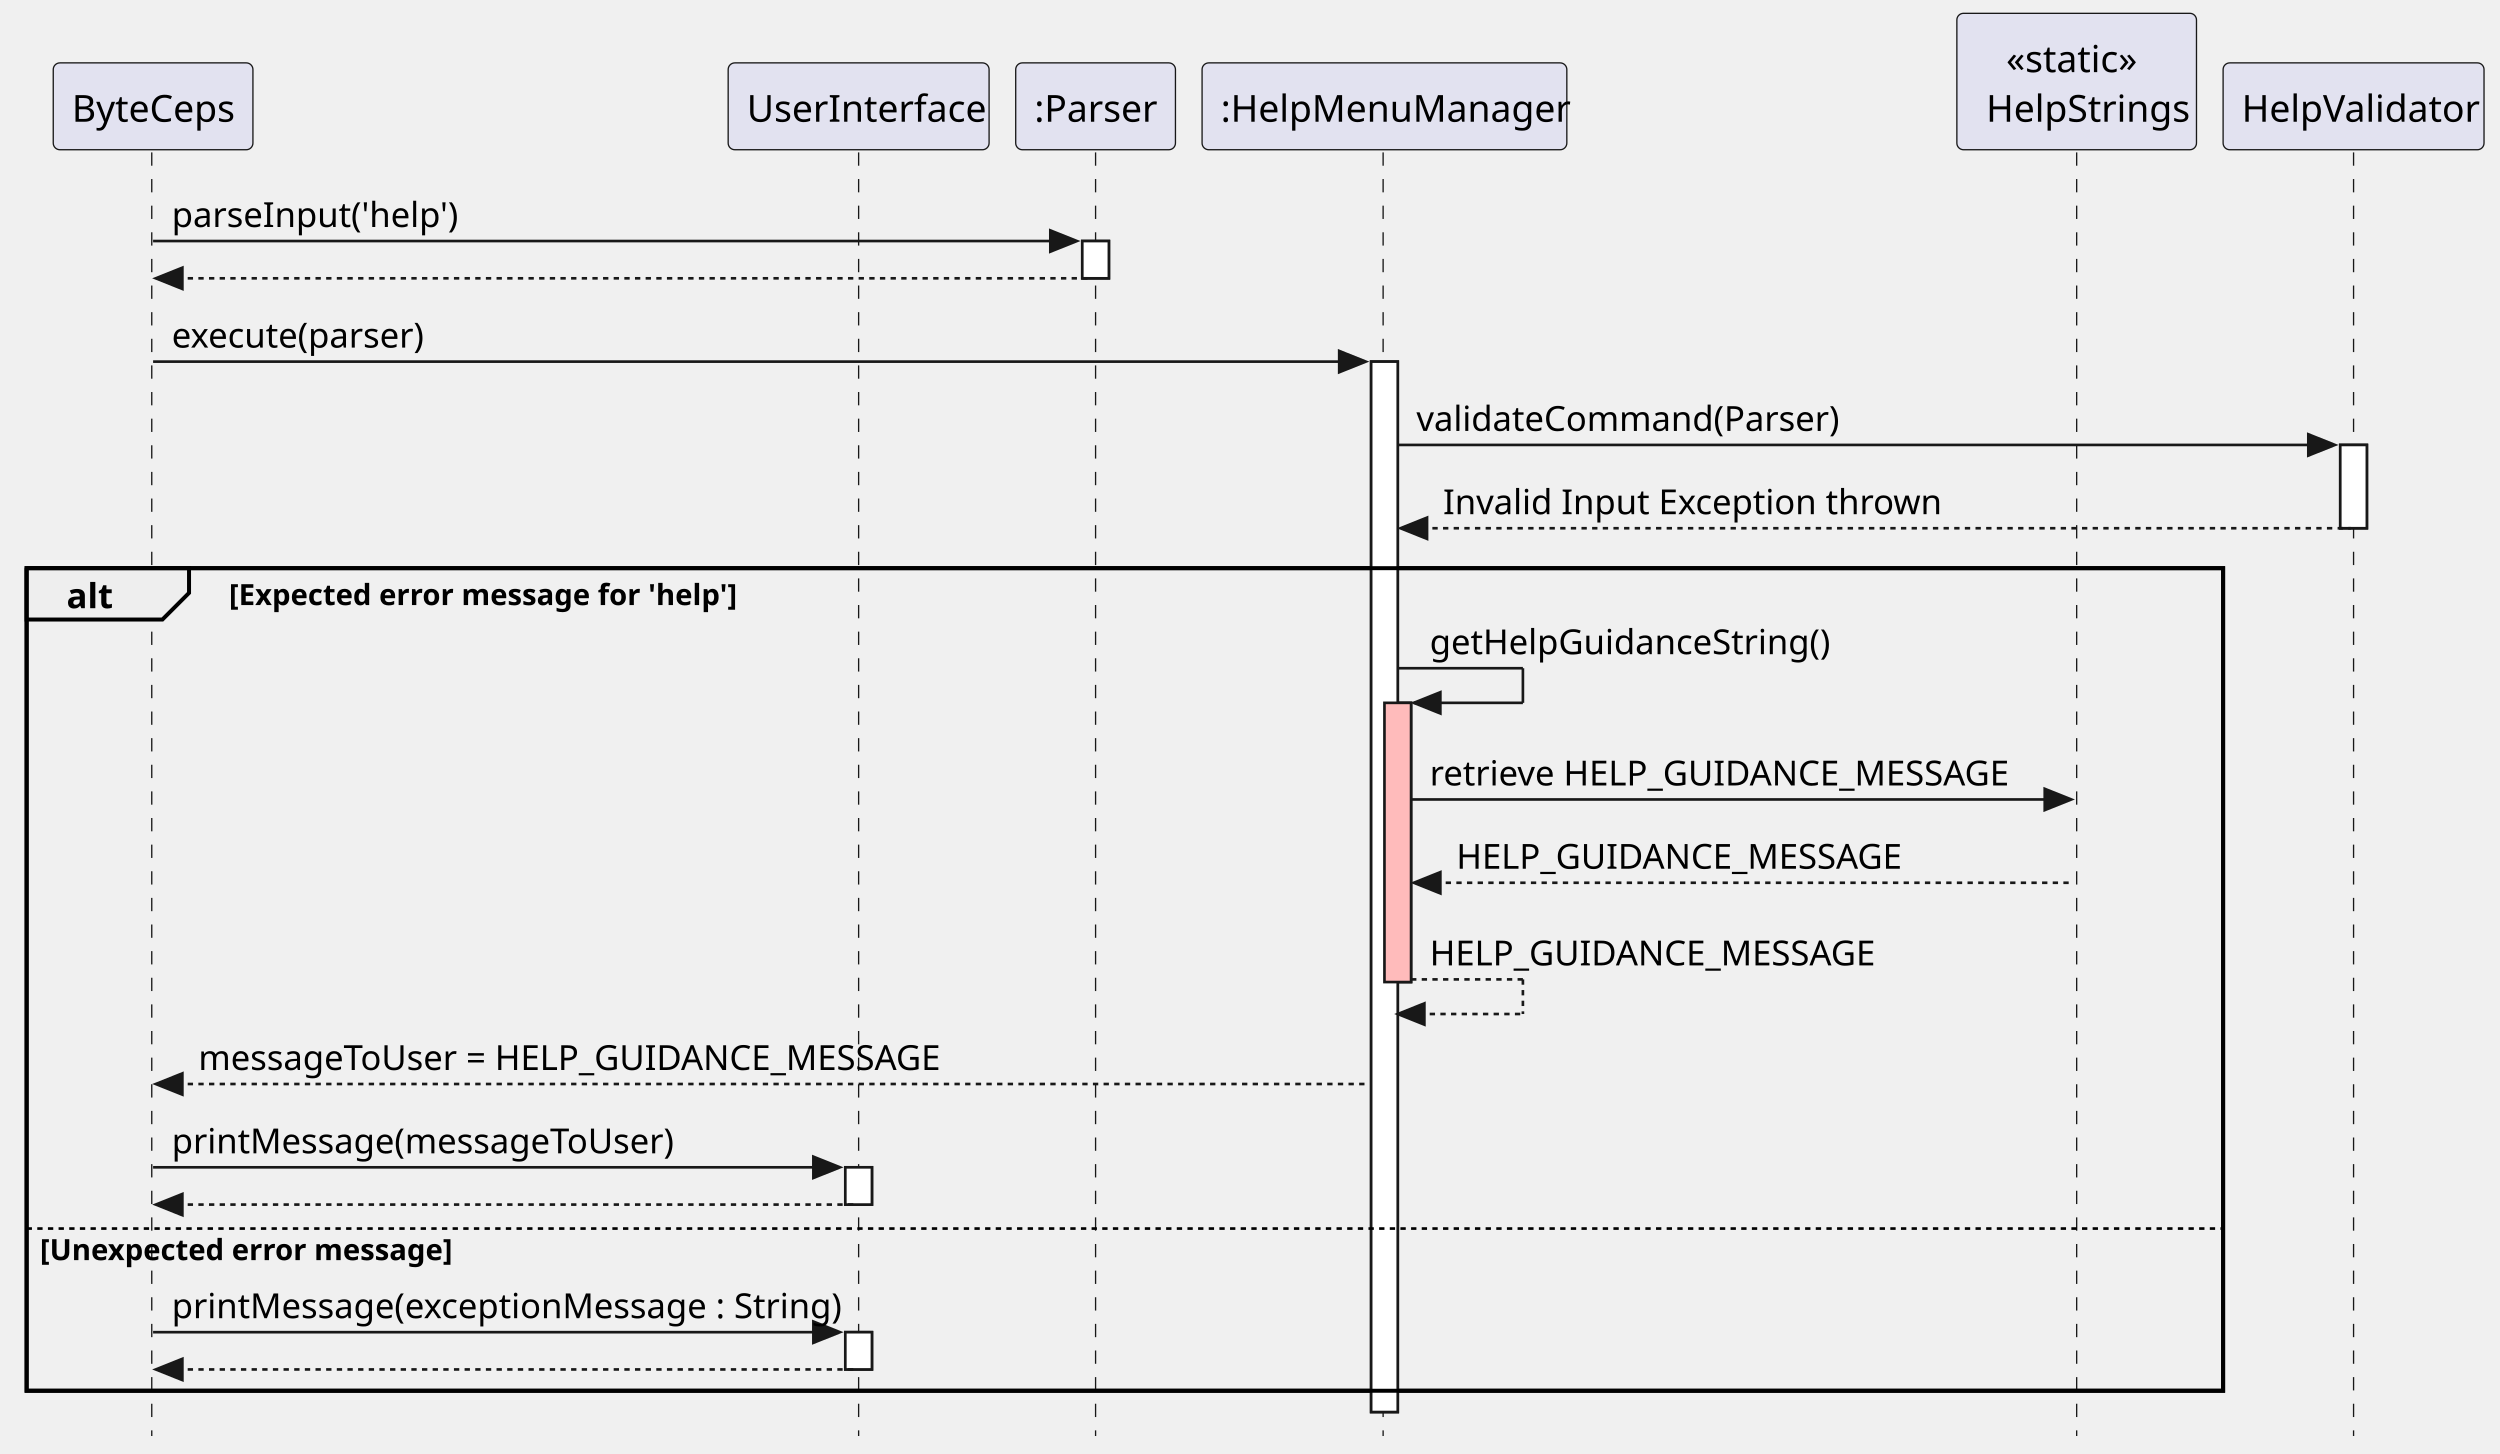
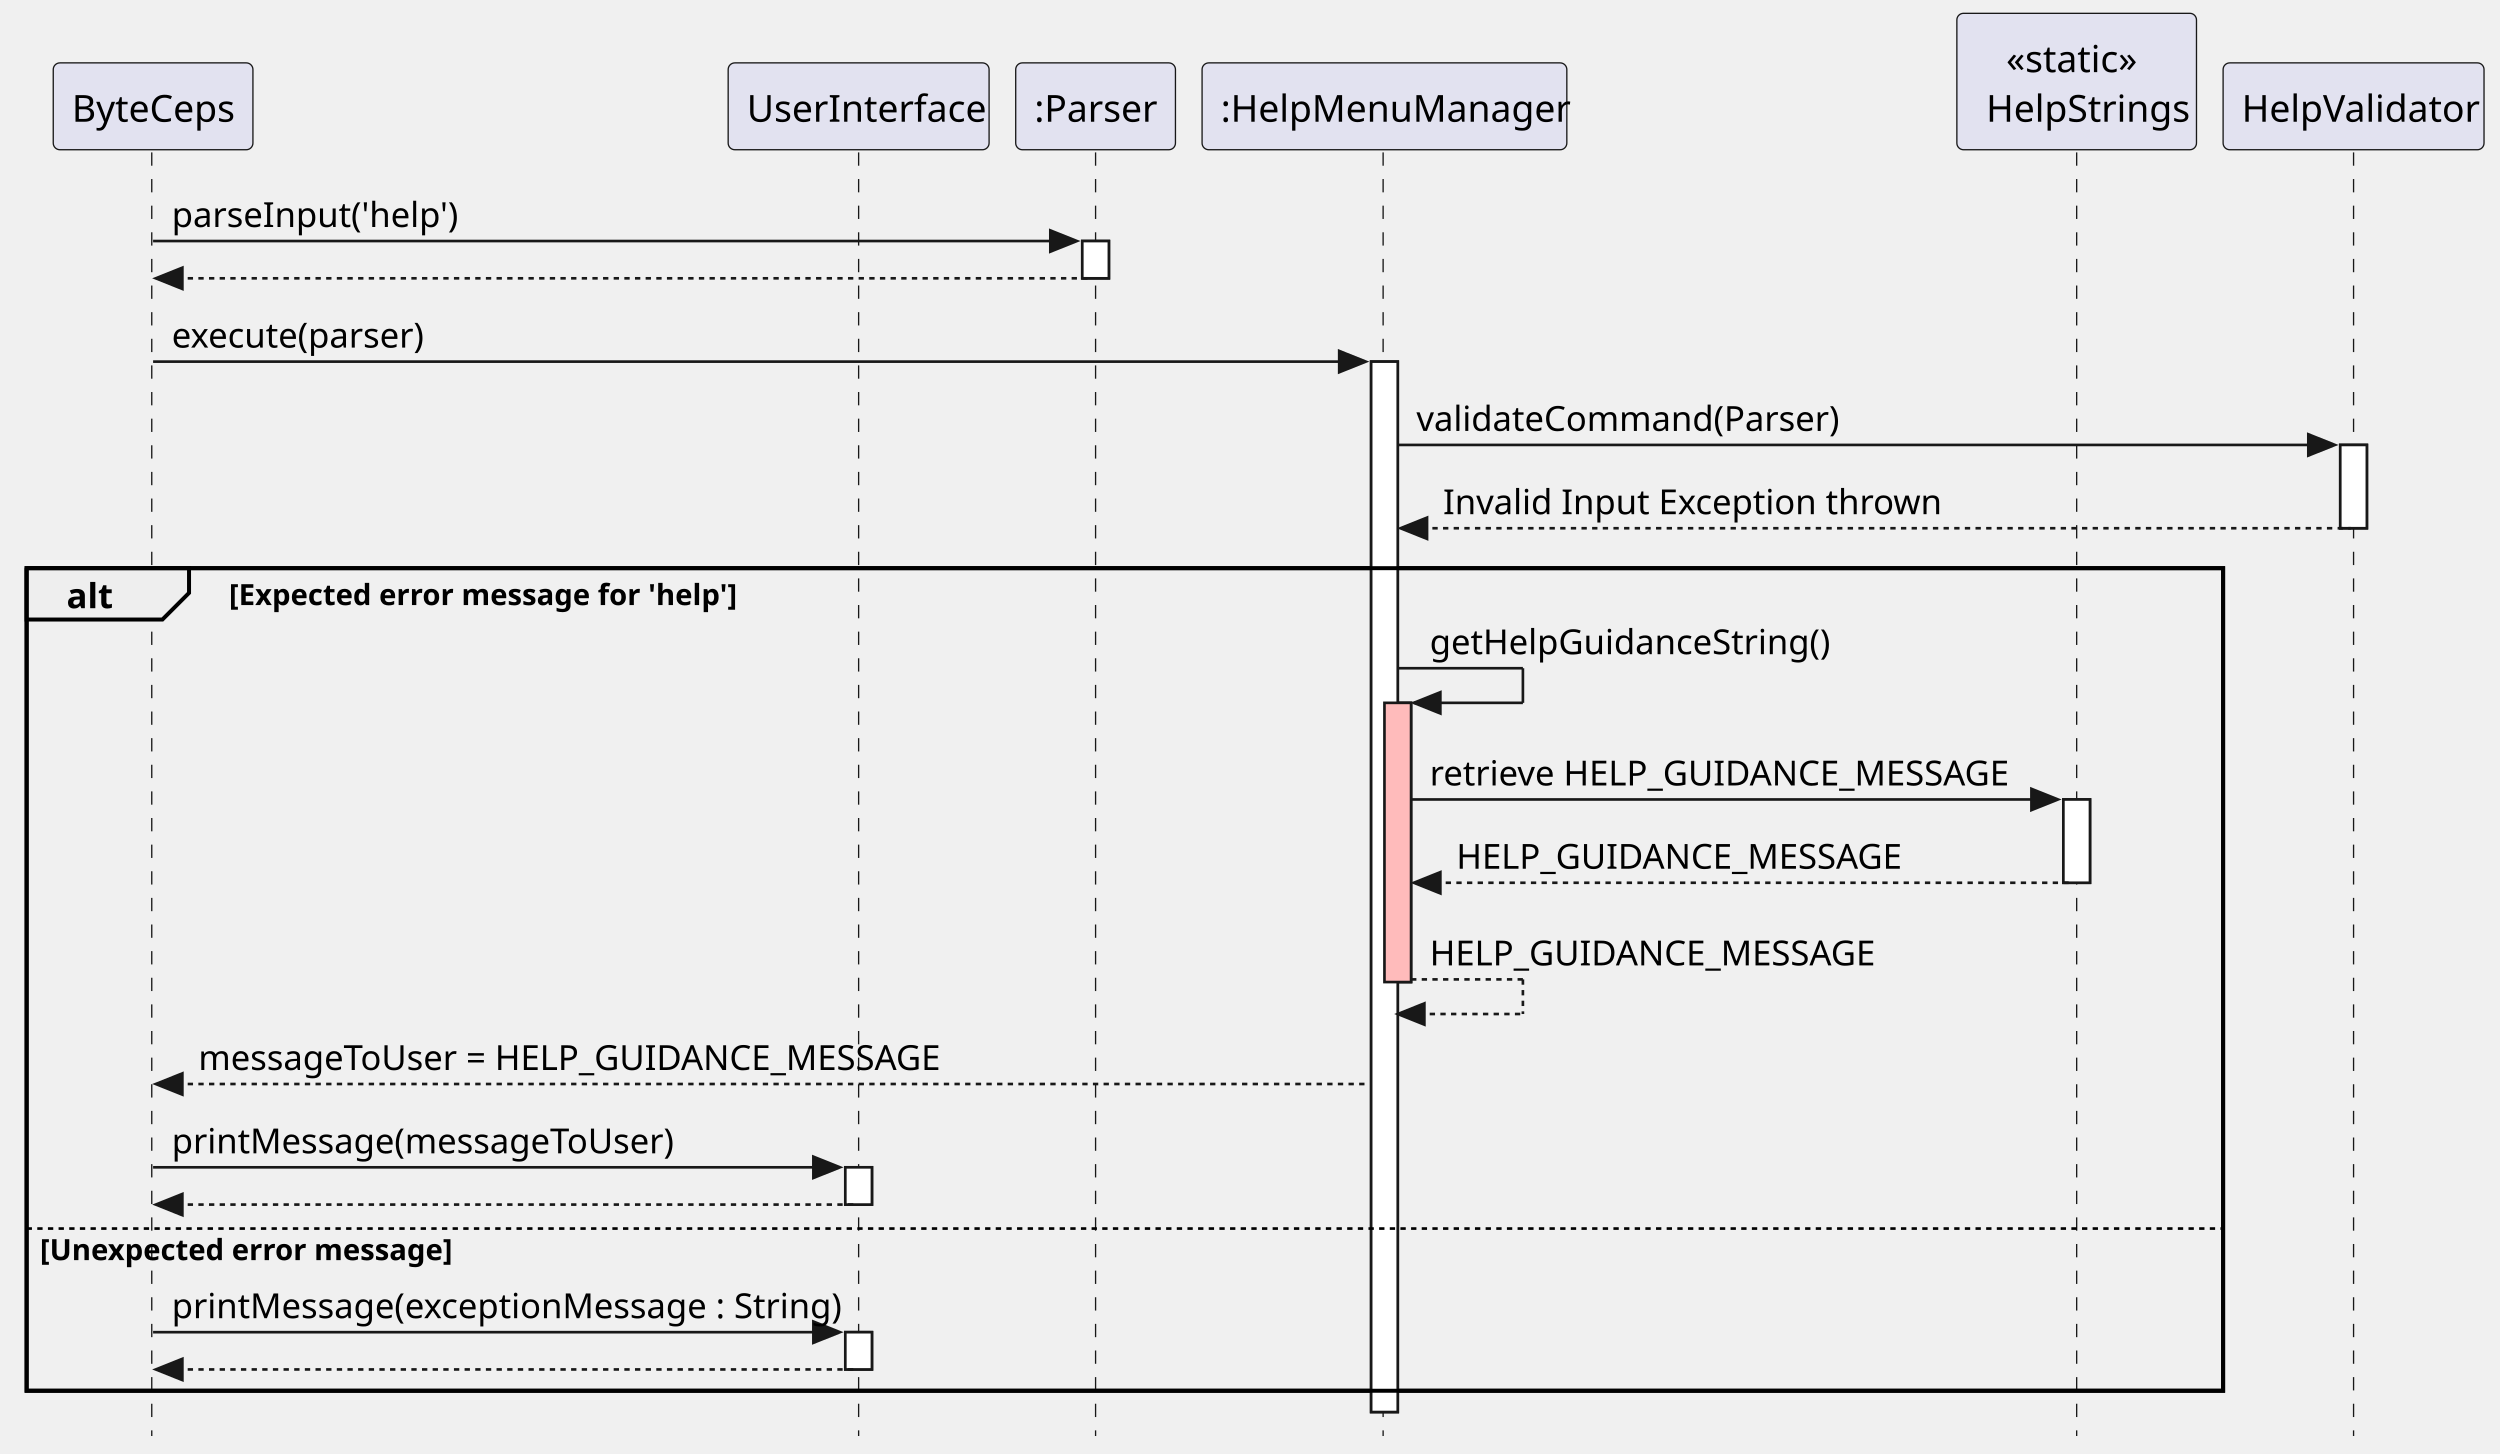
<svg xmlns="http://www.w3.org/2000/svg" contentStyleType="text/css" height="546px" preserveAspectRatio="none" style="width:939px;height:546px;background:#FFFFFF;" version="1.1" viewBox="0 0 939 546" width="939px" zoomAndPan="magnify">
  <defs />
  <g>
    <rect fill="#FFFFFF" height="14" style="stroke:#181818;stroke-width:1.0;" width="10" x="317.5" y="438.443" />
    <rect fill="#FFFFFF" height="14" style="stroke:#181818;stroke-width:1.0;" width="10" x="317.5" y="500.365" />
    <rect fill="#FFFFFF" height="14" style="stroke:#181818;stroke-width:1.0;" width="10" x="406.5" y="90.533" />
    <rect fill="#FFFFFF" height="394.541" style="stroke:#181818;stroke-width:1.0;" width="10" x="515" y="135.824" />
    <rect fill="#FFBBBB" height="104.873" style="stroke:#181818;stroke-width:1.0;" width="10" x="520" y="263.988" />
+     <rect fill="#FFFFFF" height="31.291" style="stroke:#181818;stroke-width:1.0;" width="10" x="775" y="300.279" />
    <rect fill="#FFFFFF" height="31.291" style="stroke:#181818;stroke-width:1.0;" width="10" x="879" y="167.115" />
    <rect fill="none" height="308.959" style="stroke:#000000;stroke-width:1.5;" width="825" x="10" y="213.406" />
    <line style="stroke:#181818;stroke-width:0.5;stroke-dasharray:5.0,5.0;" x1="57" x2="57" y1="57.242" y2="539.365" />
    <line style="stroke:#181818;stroke-width:0.5;stroke-dasharray:5.0,5.0;" x1="322.5" x2="322.5" y1="57.242" y2="539.365" />
    <line style="stroke:#181818;stroke-width:0.5;stroke-dasharray:5.0,5.0;" x1="411.5" x2="411.5" y1="57.242" y2="539.365" />
    <line style="stroke:#181818;stroke-width:0.5;stroke-dasharray:5.0,5.0;" x1="519.5" x2="519.5" y1="57.242" y2="539.365" />
    <line style="stroke:#181818;stroke-width:0.5;stroke-dasharray:5.0,5.0;" x1="780" x2="780" y1="57.242" y2="539.365" />
    <line style="stroke:#181818;stroke-width:0.5;stroke-dasharray:5.0,5.0;" x1="884" x2="884" y1="57.242" y2="539.365" />
    <rect fill="#E2E2F0" height="32.621" rx="2.5" ry="2.5" style="stroke:#181818;stroke-width:0.5;" width="75" x="20" y="23.621" />
    <text fill="#000000" font-family="sans-serif" font-size="14" lengthAdjust="spacing" textLength="61" x="27" y="45.728">ByteCeps</text>
    <rect fill="#E2E2F0" height="32.621" rx="2.5" ry="2.5" style="stroke:#181818;stroke-width:0.5;" width="98" x="273.5" y="23.621" />
    <text fill="#000000" font-family="sans-serif" font-size="14" lengthAdjust="spacing" textLength="84" x="280.5" y="45.728">UserInterface</text>
    <rect fill="#E2E2F0" height="32.621" rx="2.5" ry="2.5" style="stroke:#181818;stroke-width:0.5;" width="60" x="381.5" y="23.621" />
    <text fill="#000000" font-family="sans-serif" font-size="14" lengthAdjust="spacing" textLength="46" x="388.5" y="45.728">:Parser</text>
    <rect fill="#E2E2F0" height="32.621" rx="2.5" ry="2.5" style="stroke:#181818;stroke-width:0.5;" width="137" x="451.5" y="23.621" />
    <text fill="#000000" font-family="sans-serif" font-size="14" lengthAdjust="spacing" textLength="123" x="458.5" y="45.728">:HelpMenuManager</text>
    <rect fill="#E2E2F0" height="51.242" rx="2.5" ry="2.5" style="stroke:#181818;stroke-width:0.5;" width="90" x="735" y="5" />
    <text fill="#000000" font-family="sans-serif" font-size="14" lengthAdjust="spacing" textLength="49" x="753.5" y="27.107">«static»</text>
    <text fill="#000000" font-family="sans-serif" font-size="14" lengthAdjust="spacing" textLength="72" x="746" y="45.728">HelpStrings</text>
    <rect fill="#E2E2F0" height="32.621" rx="2.5" ry="2.5" style="stroke:#181818;stroke-width:0.5;" width="98" x="835" y="23.621" />
    <text fill="#000000" font-family="sans-serif" font-size="14" lengthAdjust="spacing" textLength="84" x="842" y="45.728">HelpValidator</text>
    <rect fill="#FFFFFF" height="14" style="stroke:#181818;stroke-width:1.0;" width="10" x="317.5" y="438.443" />
    <rect fill="#FFFFFF" height="14" style="stroke:#181818;stroke-width:1.0;" width="10" x="317.5" y="500.365" />
    <rect fill="#FFFFFF" height="14" style="stroke:#181818;stroke-width:1.0;" width="10" x="406.5" y="90.533" />
    <rect fill="#FFFFFF" height="394.541" style="stroke:#181818;stroke-width:1.0;" width="10" x="515" y="135.824" />
    <rect fill="#FFBBBB" height="104.873" style="stroke:#181818;stroke-width:1.0;" width="10" x="520" y="263.988" />
+     <rect fill="#FFFFFF" height="31.291" style="stroke:#181818;stroke-width:1.0;" width="10" x="775" y="300.279" />
    <rect fill="#FFFFFF" height="31.291" style="stroke:#181818;stroke-width:1.0;" width="10" x="879" y="167.115" />
    <polygon fill="#181818" points="394.5,86.533,404.5,90.533,394.5,94.533" style="stroke:#181818;stroke-width:1.0;" />
    <line style="stroke:#181818;stroke-width:1.0;" x1="57.5" x2="400.5" y1="90.533" y2="90.533" />
    <text fill="#000000" font-family="sans-serif" font-size="13" lengthAdjust="spacing" textLength="96" x="64.5" y="85.27">parseInput('help')</text>
    <polygon fill="#181818" points="68.5,100.533,58.5,104.533,68.5,108.533" style="stroke:#181818;stroke-width:1.0;" />
    <line style="stroke:#181818;stroke-width:1.0;stroke-dasharray:2.0,2.0;" x1="62.5" x2="410.5" y1="104.533" y2="104.533" />
    <polygon fill="#181818" points="503,131.824,513,135.824,503,139.824" style="stroke:#181818;stroke-width:1.0;" />
    <line style="stroke:#181818;stroke-width:1.0;" x1="57.5" x2="509" y1="135.824" y2="135.824" />
    <text fill="#000000" font-family="sans-serif" font-size="13" lengthAdjust="spacing" textLength="90" x="64.5" y="130.561">execute(parser)</text>
    <polygon fill="#181818" points="867,163.115,877,167.115,867,171.115" style="stroke:#181818;stroke-width:1.0;" />
    <line style="stroke:#181818;stroke-width:1.0;" x1="525" x2="873" y1="167.115" y2="167.115" />
    <text fill="#000000" font-family="sans-serif" font-size="13" lengthAdjust="spacing" textLength="148" x="532" y="161.852">validateCommand(Parser)</text>
    <polygon fill="#181818" points="536,194.406,526,198.406,536,202.406" style="stroke:#181818;stroke-width:1.0;" />
    <line style="stroke:#181818;stroke-width:1.0;stroke-dasharray:2.0,2.0;" x1="530" x2="883" y1="198.406" y2="198.406" />
    <text fill="#000000" font-family="sans-serif" font-size="13" lengthAdjust="spacing" textLength="171" x="542" y="193.144">Invalid Input Exception thrown</text>
    <path d="M10,213.406 L71,213.406 L71,222.697 L61,232.697 L10,232.697 L10,213.406 " fill="#EEEEEE" style="stroke:#000000;stroke-width:1.5;" />
    <rect fill="none" height="308.959" style="stroke:#000000;stroke-width:1.5;" width="825" x="10" y="213.406" />
    <text fill="#000000" font-family="sans-serif" font-size="13" font-weight="bold" lengthAdjust="spacing" textLength="16" x="25" y="228.435">alt</text>
    <text fill="#000000" font-family="sans-serif" font-size="11" font-weight="bold" lengthAdjust="spacing" textLength="197" x="86" y="227.276">[Expected error message for 'help']</text>
    <line style="stroke:#181818;stroke-width:1.0;" x1="525" x2="572" y1="250.988" y2="250.988" />
    <line style="stroke:#181818;stroke-width:1.0;" x1="572" x2="572" y1="250.988" y2="263.988" />
    <line style="stroke:#181818;stroke-width:1.0;" x1="531" x2="572" y1="263.988" y2="263.988" />
    <polygon fill="#181818" points="541,259.988,531,263.988,541,267.988" style="stroke:#181818;stroke-width:1.0;" />
    <text fill="#000000" font-family="sans-serif" font-size="13" lengthAdjust="spacing" textLength="141" x="537" y="245.726">getHelpGuidanceString()</text>
-     <polygon fill="#181818" points="768,296.279,778,300.279,768,304.279" style="stroke:#181818;stroke-width:1.0;" />
-     <line style="stroke:#181818;stroke-width:1.0;" x1="530" x2="774" y1="300.279" y2="300.279" />
+     <polygon fill="#181818" points="763,296.279,773,300.279,763,304.279" style="stroke:#181818;stroke-width:1.0;" />
+     <line style="stroke:#181818;stroke-width:1.0;" x1="530" x2="769" y1="300.279" y2="300.279" />
    <text fill="#000000" font-family="sans-serif" font-size="13" lengthAdjust="spacing" textLength="226" x="537" y="295.017">retrieve HELP_GUIDANCE_MESSAGE</text>
    <polygon fill="#181818" points="541,327.57,531,331.57,541,335.57" style="stroke:#181818;stroke-width:1.0;" />
    <line style="stroke:#181818;stroke-width:1.0;stroke-dasharray:2.0,2.0;" x1="535" x2="779" y1="331.57" y2="331.57" />
    <text fill="#000000" font-family="sans-serif" font-size="13" lengthAdjust="spacing" textLength="181" x="547" y="326.308">HELP_GUIDANCE_MESSAGE</text>
    <line style="stroke:#181818;stroke-width:1.0;stroke-dasharray:2.0,2.0;" x1="530" x2="572" y1="367.861" y2="367.861" />
    <line style="stroke:#181818;stroke-width:1.0;stroke-dasharray:2.0,2.0;" x1="572" x2="572" y1="367.861" y2="380.861" />
    <line style="stroke:#181818;stroke-width:1.0;stroke-dasharray:2.0,2.0;" x1="525" x2="572" y1="380.861" y2="380.861" />
    <polygon fill="#181818" points="535,376.861,525,380.861,535,384.861" style="stroke:#181818;stroke-width:1.0;" />
    <text fill="#000000" font-family="sans-serif" font-size="13" lengthAdjust="spacing" textLength="181" x="537" y="362.599">HELP_GUIDANCE_MESSAGE</text>
    <polygon fill="#181818" points="68.5,403.152,58.5,407.152,68.5,411.152" style="stroke:#181818;stroke-width:1.0;" />
    <line style="stroke:#181818;stroke-width:1.0;stroke-dasharray:2.0,2.0;" x1="62.5" x2="514" y1="407.152" y2="407.152" />
    <text fill="#000000" font-family="sans-serif" font-size="13" lengthAdjust="spacing" textLength="291" x="74.5" y="401.89">messageToUser = HELP_GUIDANCE_MESSAGE</text>
    <polygon fill="#181818" points="305.5,434.443,315.5,438.443,305.5,442.443" style="stroke:#181818;stroke-width:1.0;" />
    <line style="stroke:#181818;stroke-width:1.0;" x1="57.5" x2="311.5" y1="438.443" y2="438.443" />
    <text fill="#000000" font-family="sans-serif" font-size="13" lengthAdjust="spacing" textLength="180" x="64.5" y="433.181">printMessage(messageToUser)</text>
    <polygon fill="#181818" points="68.5,448.443,58.5,452.443,68.5,456.443" style="stroke:#181818;stroke-width:1.0;" />
    <line style="stroke:#181818;stroke-width:1.0;stroke-dasharray:2.0,2.0;" x1="62.5" x2="321.5" y1="452.443" y2="452.443" />
    <line style="stroke:#000000;stroke-width:1.0;stroke-dasharray:2.0,2.0;" x1="10" x2="835" y1="461.443" y2="461.443" />
    <text fill="#000000" font-family="sans-serif" font-size="11" font-weight="bold" lengthAdjust="spacing" textLength="160" x="15" y="473.313">[Unexpected error message]</text>
    <polygon fill="#181818" points="305.5,496.365,315.5,500.365,305.5,504.365" style="stroke:#181818;stroke-width:1.0;" />
    <line style="stroke:#181818;stroke-width:1.0;" x1="57.5" x2="311.5" y1="500.365" y2="500.365" />
    <text fill="#000000" font-family="sans-serif" font-size="13" lengthAdjust="spacing" textLength="241" x="64.5" y="495.103">printMessage(exceptionMessage : String)</text>
    <polygon fill="#181818" points="68.5,510.365,58.5,514.365,68.5,518.365" style="stroke:#181818;stroke-width:1.0;" />
    <line style="stroke:#181818;stroke-width:1.0;stroke-dasharray:2.0,2.0;" x1="62.5" x2="321.5" y1="514.365" y2="514.365" />
  </g>
</svg>
